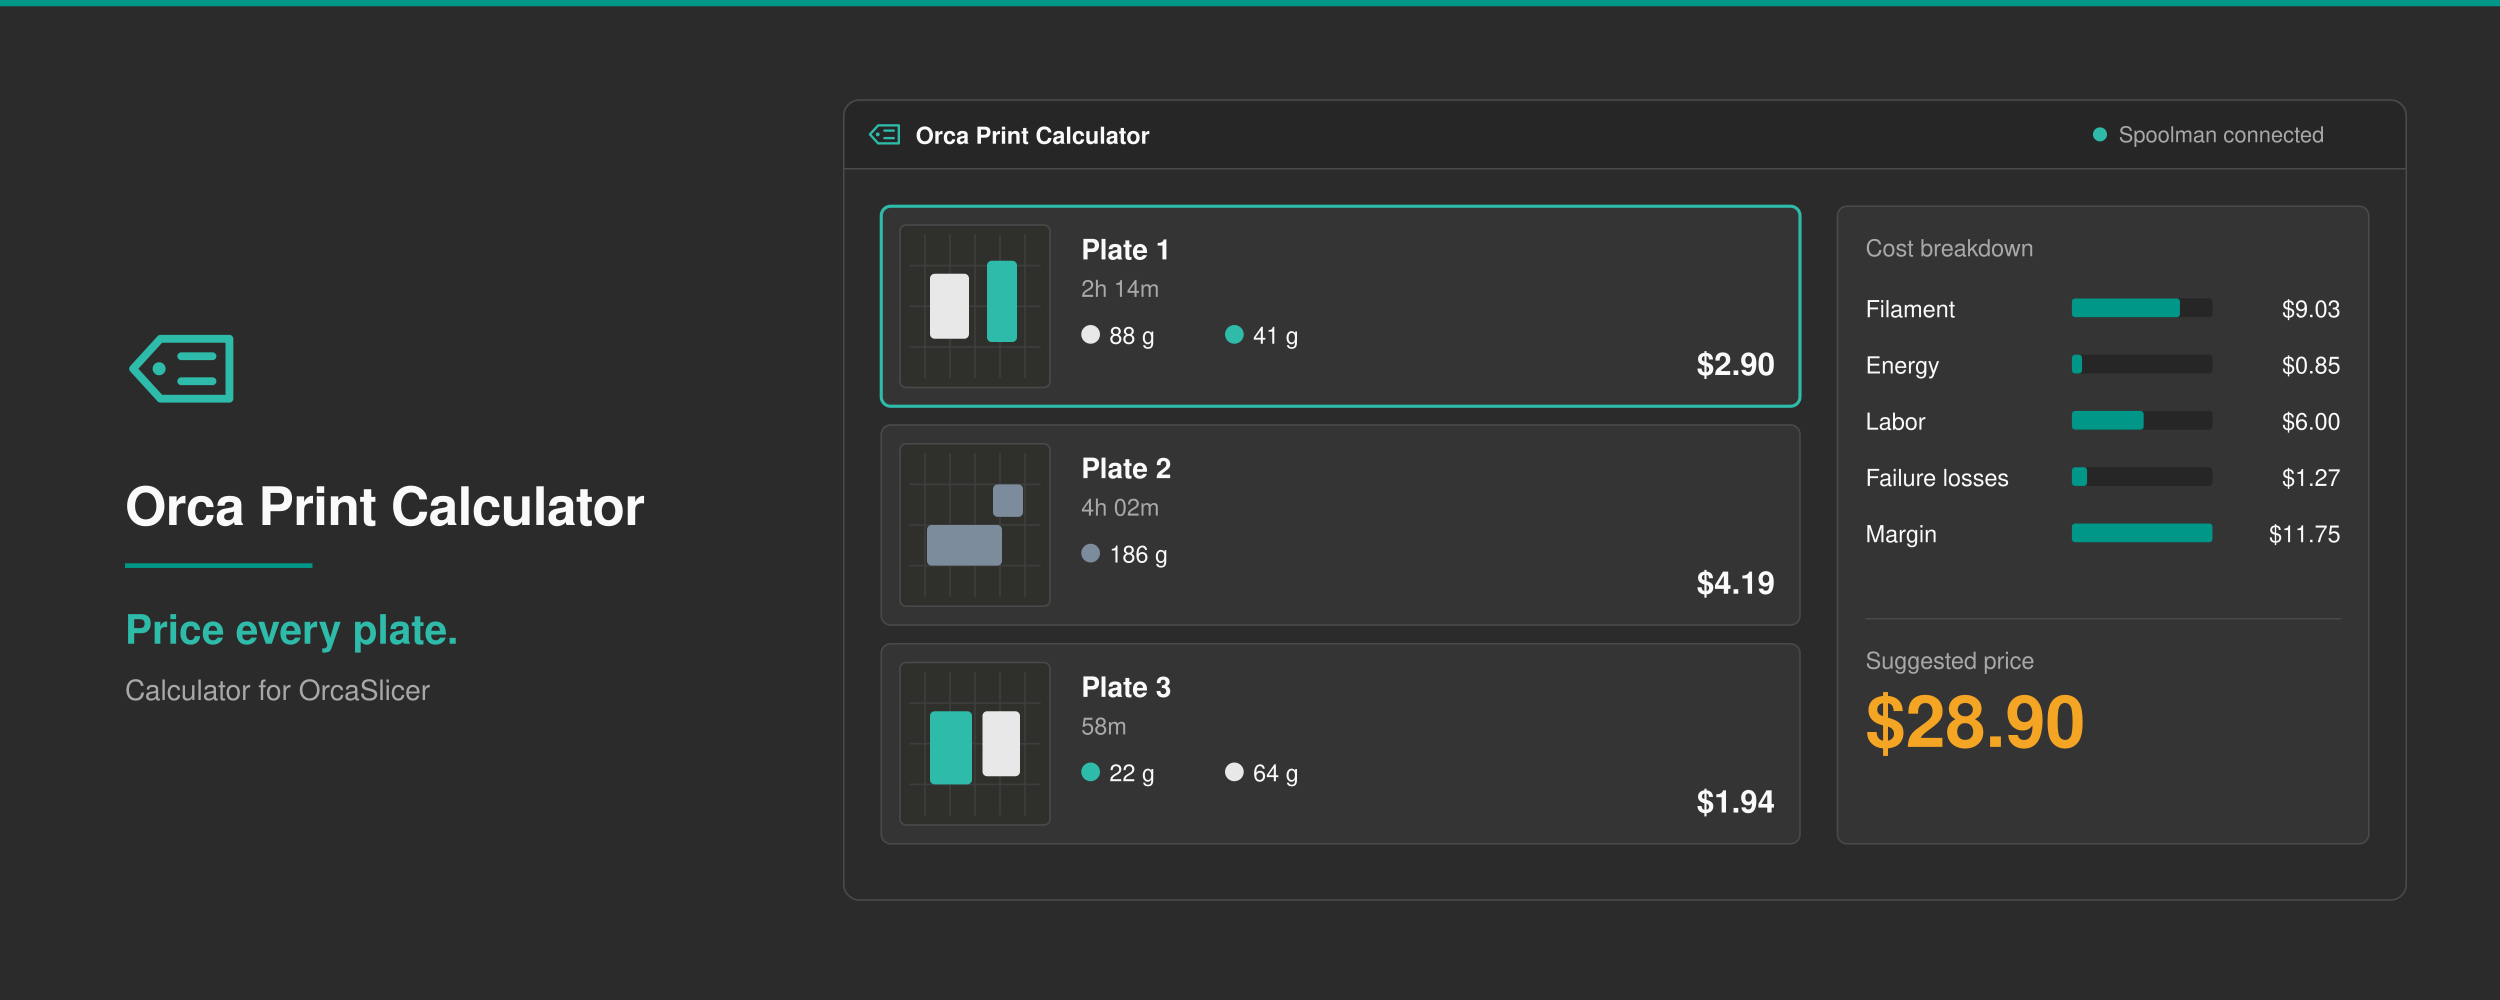
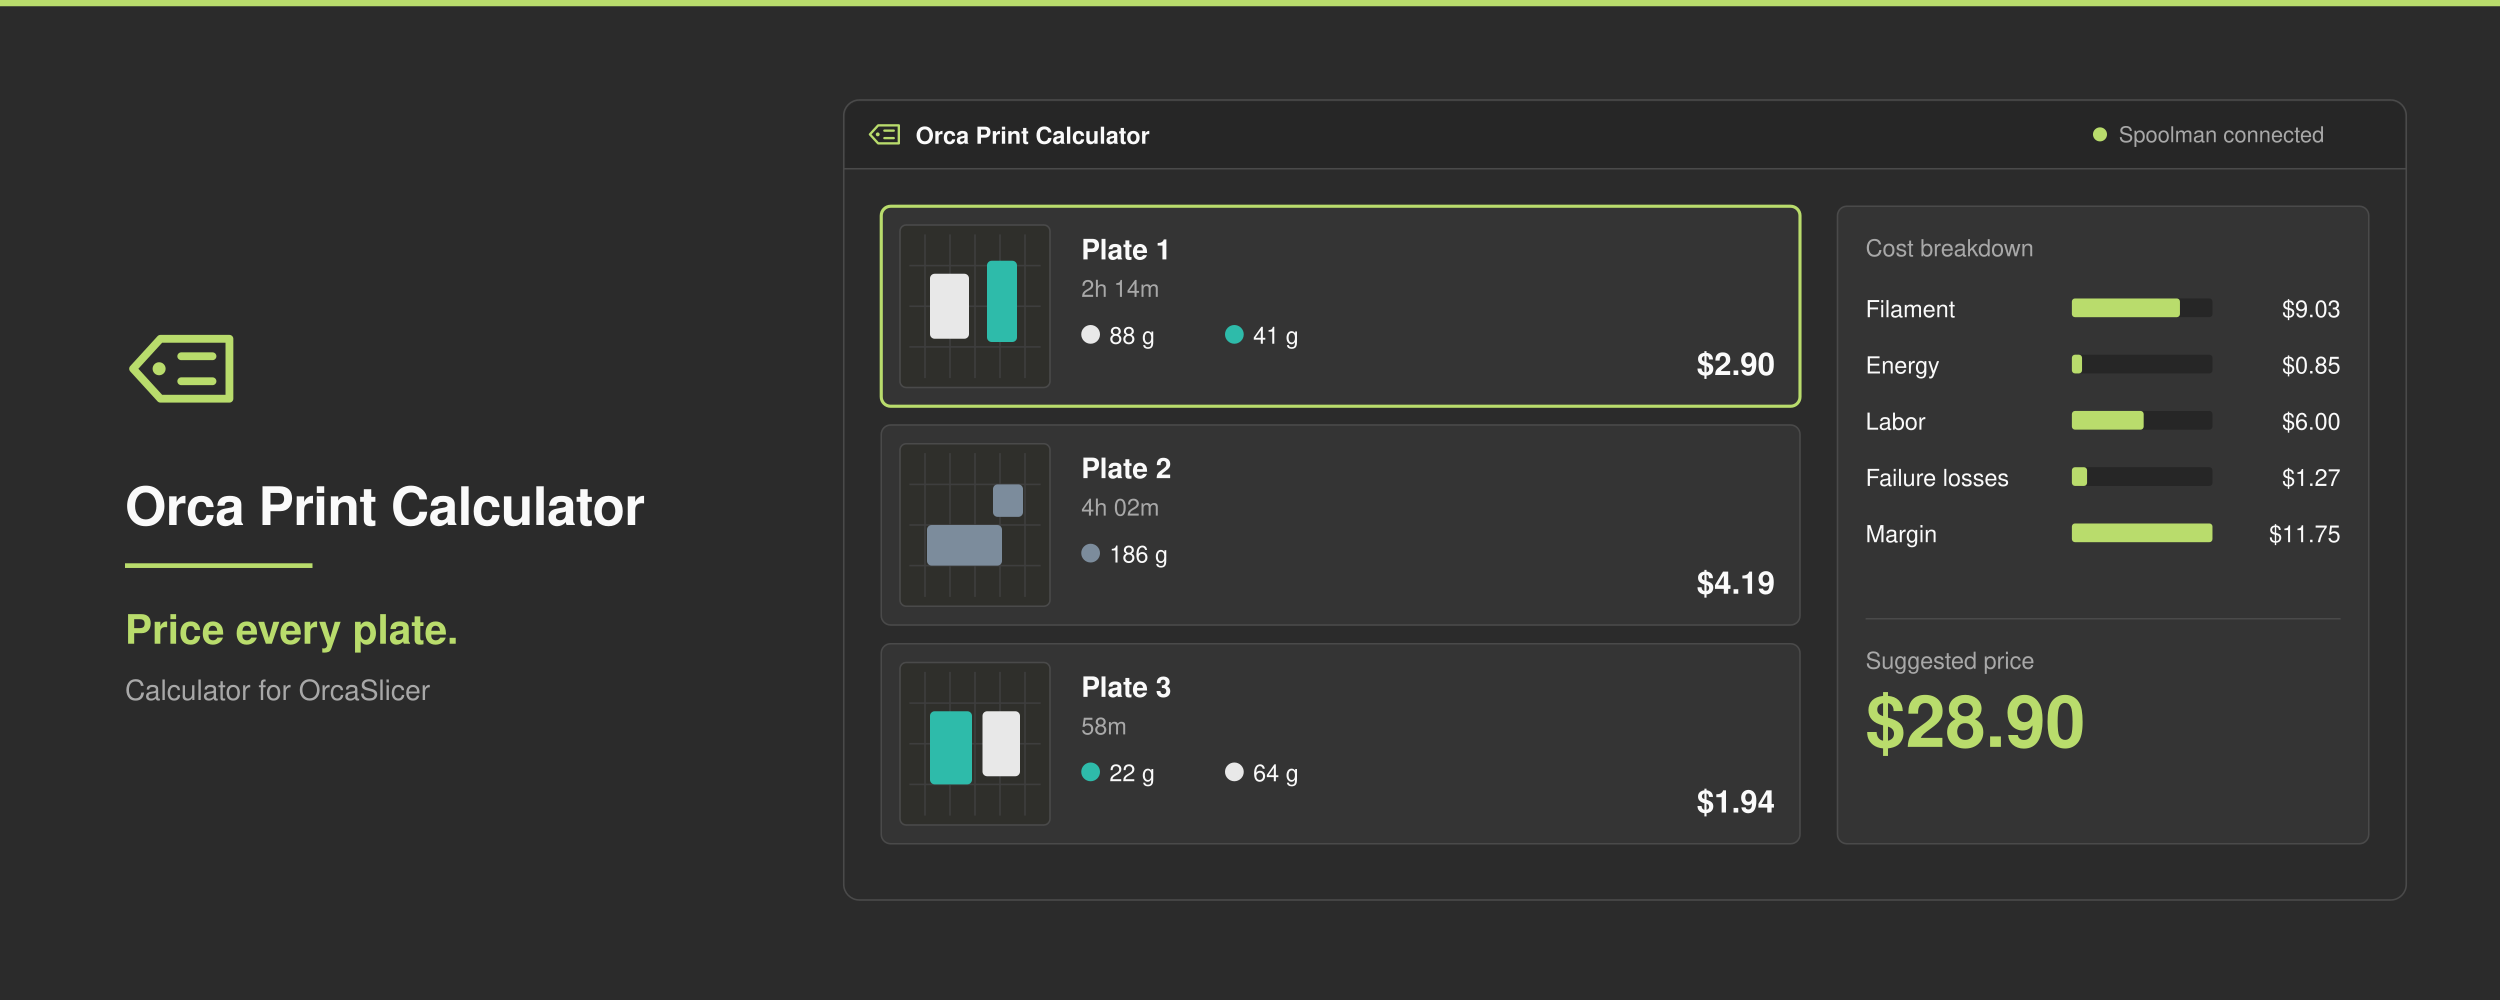
<svg xmlns="http://www.w3.org/2000/svg" width="1600" height="640" viewBox="0 0 1600 640">
  <rect x="0" y="0" width="1600" height="640" rx="0" fill="#2B2B2B" />
-   <path d="M0 0H1600V4H0z" fill="#009688" />
+   <path d="M0 0H1600V4H0z" fill="#B9DC6C" />
  <g transform="translate(76 196) scale(3.333333)">
-     <path d="M2.75 12L8 6.25H21.25V17.75H8Z" fill="none" stroke="#2EBBAA" stroke-width="1.5" stroke-linecap="round" stroke-linejoin="round" />
-     <circle cx="7.75" cy="12" r="1.25" fill="#2EBBAA" />
-     <path d="M12 9.6H18M12 14.4H18" fill="none" stroke="#2EBBAA" stroke-width="1.5" stroke-linecap="round" />
+     <path d="M2.75 12L8 6.25H21.25V17.75H8Z" fill="none" stroke="#B9DC6C" stroke-width="1.5" stroke-linecap="round" stroke-linejoin="round" />
+     <circle cx="7.75" cy="12" r="1.25" fill="#B9DC6C" />
+     <path d="M12 9.6H18M12 14.4H18" fill="none" stroke="#B9DC6C" stroke-width="1.5" stroke-linecap="round" />
  </g>
  <text x="80" y="336" font-size="34" font-weight="700" fill="#FAFAFA" text-anchor="start" font-family="'Avenir Next','Helvetica Neue',Helvetica,Arial,sans-serif" letter-spacing="-0.01em">Orca Print Calculator</text>
-   <path d="M80 362H200" stroke="#009688" stroke-width="3" />
-   <text x="80" y="412" font-size="26" font-weight="600" fill="#2EBBAA" text-anchor="start" font-family="'Avenir Next','Helvetica Neue',Helvetica,Arial,sans-serif">Price every plate.</text>
+   <path d="M80 362H200" stroke="#B9DC6C" stroke-width="3" />
+   <text x="80" y="412" font-size="26" font-weight="600" fill="#B9DC6C" text-anchor="start" font-family="'Avenir Next','Helvetica Neue',Helvetica,Arial,sans-serif">Price every plate.</text>
  <text x="80" y="448" font-size="18" font-weight="500" fill="#A8A8A8" text-anchor="start" font-family="'Avenir Next','Helvetica Neue',Helvetica,Arial,sans-serif">Calculator for OrcaSlicer</text>
  <rect x="540" y="64" width="1000" height="512" rx="10" fill="#2B2B2B" stroke="#4A4A4A" stroke-width="1" />
  <rect x="541" y="65" width="998" height="43" rx="9" fill="#262626" />
  <rect x="541" y="98" width="998" height="10" rx="0" fill="#262626" />
  <g transform="translate(554 74) scale(1)">
-     <path d="M2.75 12L8 6.25H21.25V17.75H8Z" fill="none" stroke="#2EBBAA" stroke-width="1.5" stroke-linecap="round" stroke-linejoin="round" />
-     <circle cx="7.75" cy="12" r="1.25" fill="#2EBBAA" />
-     <path d="M12 9.6H18M12 14.4H18" fill="none" stroke="#2EBBAA" stroke-width="1.5" stroke-linecap="round" />
+     <path d="M2.75 12L8 6.25H21.25V17.75H8Z" fill="none" stroke="#B9DC6C" stroke-width="1.5" stroke-linecap="round" stroke-linejoin="round" />
+     <circle cx="7.75" cy="12" r="1.25" fill="#B9DC6C" />
+     <path d="M12 9.6H18M12 14.4H18" fill="none" stroke="#B9DC6C" stroke-width="1.5" stroke-linecap="round" />
  </g>
  <text x="586" y="92" font-size="15" font-weight="600" fill="#FAFAFA" text-anchor="start" font-family="'Avenir Next','Helvetica Neue',Helvetica,Arial,sans-serif">Orca Print Calculator</text>
-   <circle cx="1344" cy="86" r="4.5" fill="#2EBBAA" />
+   <circle cx="1344" cy="86" r="4.5" fill="#B9DC6C" />
  <text x="1356" y="91" font-size="14" font-weight="500" fill="#A8A8A8" text-anchor="start" font-family="'Avenir Next','Helvetica Neue',Helvetica,Arial,sans-serif">Spoolman connected</text>
  <path d="M540 108H1540" stroke="#4A4A4A" />
-   <rect x="564" y="132" width="588" height="128" rx="6" fill="#343434" stroke="#2EBBAA" stroke-width="2" />
+   <rect x="564" y="132" width="588" height="128" rx="6" fill="#343434" stroke="#B9DC6C" stroke-width="2" />
  <rect x="576" y="144" width="96" height="104" rx="4" fill="#2F2F2B" stroke="#4A4A4A" stroke-width="1" />
  <path d="M592 150V242" stroke="#3E3E3E" />
  <path d="M608 150V242" stroke="#3E3E3E" />
  <path d="M624 150V242" stroke="#3E3E3E" />
  <path d="M640 150V242" stroke="#3E3E3E" />
  <path d="M656 150V242" stroke="#3E3E3E" />
  <path d="M582 170H666" stroke="#3E3E3E" />
  <path d="M582 196H666" stroke="#3E3E3E" />
  <path d="M582 222H666" stroke="#3E3E3E" />
  <rect x="595.2" y="175.2" width="24.96" height="41.6" rx="3" fill="#E8E8E8" />
  <rect x="631.68" y="166.88" width="19.2" height="52" rx="3" fill="#2EBBAA" />
  <text x="692" y="166" font-size="18" font-weight="600" fill="#FAFAFA" text-anchor="start" font-family="'Avenir Next','Helvetica Neue',Helvetica,Arial,sans-serif">Plate 1</text>
  <text x="692" y="190" font-size="15" font-weight="500" fill="#A8A8A8" text-anchor="start" font-family="'Avenir Next','Helvetica Neue',Helvetica,Arial,sans-serif">2h 14m</text>
  <circle cx="698" cy="214" r="6" fill="#E8E8E8" />
  <text x="710" y="220" font-size="15" font-weight="500" fill="#FAFAFA" text-anchor="start" font-family="'Avenir Next','Helvetica Neue',Helvetica,Arial,sans-serif">88 g</text>
  <circle cx="790" cy="214" r="6" fill="#2EBBAA" />
  <text x="802" y="220" font-size="15" font-weight="500" fill="#FAFAFA" text-anchor="start" font-family="'Avenir Next','Helvetica Neue',Helvetica,Arial,sans-serif">41 g</text>
  <text x="1136" y="240" font-size="20" font-weight="600" fill="#FAFAFA" text-anchor="end" font-family="'Avenir Next','Helvetica Neue',Helvetica,Arial,sans-serif">$2.90</text>
  <rect x="564" y="272" width="588" height="128" rx="6" fill="#343434" stroke="#4A4A4A" stroke-width="1" />
  <rect x="576" y="284" width="96" height="104" rx="4" fill="#2F2F2B" stroke="#4A4A4A" stroke-width="1" />
  <path d="M592 290V382" stroke="#3E3E3E" />
  <path d="M608 290V382" stroke="#3E3E3E" />
  <path d="M624 290V382" stroke="#3E3E3E" />
  <path d="M640 290V382" stroke="#3E3E3E" />
  <path d="M656 290V382" stroke="#3E3E3E" />
  <path d="M582 310H666" stroke="#3E3E3E" />
  <path d="M582 336H666" stroke="#3E3E3E" />
  <path d="M582 362H666" stroke="#3E3E3E" />
  <rect x="593.28" y="336" width="48" height="26" rx="3" fill="#7C8C9C" />
  <rect x="635.52" y="310" width="19.2" height="20.8" rx="3" fill="#7C8C9C" />
  <text x="692" y="306" font-size="18" font-weight="600" fill="#FAFAFA" text-anchor="start" font-family="'Avenir Next','Helvetica Neue',Helvetica,Arial,sans-serif">Plate 2</text>
  <text x="692" y="330" font-size="15" font-weight="500" fill="#A8A8A8" text-anchor="start" font-family="'Avenir Next','Helvetica Neue',Helvetica,Arial,sans-serif">4h 02m</text>
  <circle cx="698" cy="354" r="6" fill="#7C8C9C" />
  <text x="710" y="360" font-size="15" font-weight="500" fill="#FAFAFA" text-anchor="start" font-family="'Avenir Next','Helvetica Neue',Helvetica,Arial,sans-serif">186 g</text>
  <text x="1136" y="380" font-size="20" font-weight="600" fill="#FAFAFA" text-anchor="end" font-family="'Avenir Next','Helvetica Neue',Helvetica,Arial,sans-serif">$4.19</text>
  <rect x="564" y="412" width="588" height="128" rx="6" fill="#343434" stroke="#4A4A4A" stroke-width="1" />
  <rect x="576" y="424" width="96" height="104" rx="4" fill="#2F2F2B" stroke="#4A4A4A" stroke-width="1" />
  <path d="M592 430V522" stroke="#3E3E3E" />
  <path d="M608 430V522" stroke="#3E3E3E" />
  <path d="M624 430V522" stroke="#3E3E3E" />
  <path d="M640 430V522" stroke="#3E3E3E" />
  <path d="M656 430V522" stroke="#3E3E3E" />
  <path d="M582 450H666" stroke="#3E3E3E" />
  <path d="M582 476H666" stroke="#3E3E3E" />
  <path d="M582 502H666" stroke="#3E3E3E" />
  <rect x="595.2" y="455.2" width="26.88" height="46.8" rx="3" fill="#2EBBAA" />
  <rect x="628.8" y="455.2" width="24" height="41.6" rx="3" fill="#E8E8E8" />
  <text x="692" y="446" font-size="18" font-weight="600" fill="#FAFAFA" text-anchor="start" font-family="'Avenir Next','Helvetica Neue',Helvetica,Arial,sans-serif">Plate 3</text>
  <text x="692" y="470" font-size="15" font-weight="500" fill="#A8A8A8" text-anchor="start" font-family="'Avenir Next','Helvetica Neue',Helvetica,Arial,sans-serif">58m</text>
  <circle cx="698" cy="494" r="6" fill="#2EBBAA" />
  <text x="710" y="500" font-size="15" font-weight="500" fill="#FAFAFA" text-anchor="start" font-family="'Avenir Next','Helvetica Neue',Helvetica,Arial,sans-serif">22 g</text>
  <circle cx="790" cy="494" r="6" fill="#E8E8E8" />
  <text x="802" y="500" font-size="15" font-weight="500" fill="#FAFAFA" text-anchor="start" font-family="'Avenir Next','Helvetica Neue',Helvetica,Arial,sans-serif">64 g</text>
  <text x="1136" y="520" font-size="20" font-weight="600" fill="#FAFAFA" text-anchor="end" font-family="'Avenir Next','Helvetica Neue',Helvetica,Arial,sans-serif">$1.94</text>
  <rect x="1176" y="132" width="340" height="408" rx="6" fill="#343434" stroke="#4A4A4A" stroke-width="1" />
  <text x="1194" y="164" font-size="15" font-weight="500" fill="#A8A8A8" text-anchor="start" font-family="'Avenir Next','Helvetica Neue',Helvetica,Arial,sans-serif">Cost breakdown</text>
  <text x="1194" y="203" font-size="15" font-weight="500" fill="#FAFAFA" text-anchor="start" font-family="'Avenir Next','Helvetica Neue',Helvetica,Arial,sans-serif">Filament</text>
  <rect x="1326" y="191" width="90" height="12" rx="2" fill="#262626" />
-   <rect x="1326" y="191" width="69.166" height="12" rx="2" fill="#009688" />
+   <rect x="1326" y="191" width="69.166" height="12" rx="2" fill="#B9DC6C" />
  <text x="1498" y="203" font-size="15" font-weight="500" fill="#FAFAFA" text-anchor="end" font-family="'Avenir Next','Helvetica Neue',Helvetica,Arial,sans-serif">$9.03</text>
  <text x="1194" y="239" font-size="15" font-weight="500" fill="#FAFAFA" text-anchor="start" font-family="'Avenir Next','Helvetica Neue',Helvetica,Arial,sans-serif">Energy</text>
  <rect x="1326" y="227" width="90" height="12" rx="2" fill="#262626" />
-   <rect x="1326" y="227" width="6.511" height="12" rx="2" fill="#009688" />
+   <rect x="1326" y="227" width="6.511" height="12" rx="2" fill="#B9DC6C" />
  <text x="1498" y="239" font-size="15" font-weight="500" fill="#FAFAFA" text-anchor="end" font-family="'Avenir Next','Helvetica Neue',Helvetica,Arial,sans-serif">$0.85</text>
  <text x="1194" y="275" font-size="15" font-weight="500" fill="#FAFAFA" text-anchor="start" font-family="'Avenir Next','Helvetica Neue',Helvetica,Arial,sans-serif">Labor</text>
  <rect x="1326" y="263" width="90" height="12" rx="2" fill="#262626" />
-   <rect x="1326" y="263" width="45.957" height="12" rx="2" fill="#009688" />
+   <rect x="1326" y="263" width="45.957" height="12" rx="2" fill="#B9DC6C" />
  <text x="1498" y="275" font-size="15" font-weight="500" fill="#FAFAFA" text-anchor="end" font-family="'Avenir Next','Helvetica Neue',Helvetica,Arial,sans-serif">$6.00</text>
  <text x="1194" y="311" font-size="15" font-weight="500" fill="#FAFAFA" text-anchor="start" font-family="'Avenir Next','Helvetica Neue',Helvetica,Arial,sans-serif">Failure losses</text>
  <rect x="1326" y="299" width="90" height="12" rx="2" fill="#262626" />
-   <rect x="1326" y="299" width="9.728" height="12" rx="2" fill="#009688" />
+   <rect x="1326" y="299" width="9.728" height="12" rx="2" fill="#B9DC6C" />
  <text x="1498" y="311" font-size="15" font-weight="500" fill="#FAFAFA" text-anchor="end" font-family="'Avenir Next','Helvetica Neue',Helvetica,Arial,sans-serif">$1.27</text>
  <text x="1194" y="347" font-size="15" font-weight="500" fill="#FAFAFA" text-anchor="start" font-family="'Avenir Next','Helvetica Neue',Helvetica,Arial,sans-serif">Margin</text>
  <rect x="1326" y="335" width="90" height="12" rx="2" fill="#262626" />
-   <rect x="1326" y="335" width="90" height="12" rx="2" fill="#009688" />
+   <rect x="1326" y="335" width="90" height="12" rx="2" fill="#B9DC6C" />
  <text x="1498" y="347" font-size="15" font-weight="500" fill="#FAFAFA" text-anchor="end" font-family="'Avenir Next','Helvetica Neue',Helvetica,Arial,sans-serif">$11.75</text>
  <path d="M1194 396H1498" stroke="#4A4A4A" />
  <text x="1194" y="428" font-size="15" font-weight="500" fill="#A8A8A8" text-anchor="start" font-family="'Avenir Next','Helvetica Neue',Helvetica,Arial,sans-serif">Suggested price</text>
-   <text x="1194" y="478" font-size="46" font-weight="700" fill="#F5A524" text-anchor="start" font-family="'Avenir Next','Helvetica Neue',Helvetica,Arial,sans-serif">$28.90</text>
+   <text x="1194" y="478" font-size="46" font-weight="700" fill="#B9DC6C" text-anchor="start" font-family="'Avenir Next','Helvetica Neue',Helvetica,Arial,sans-serif">$28.90</text>
</svg>
